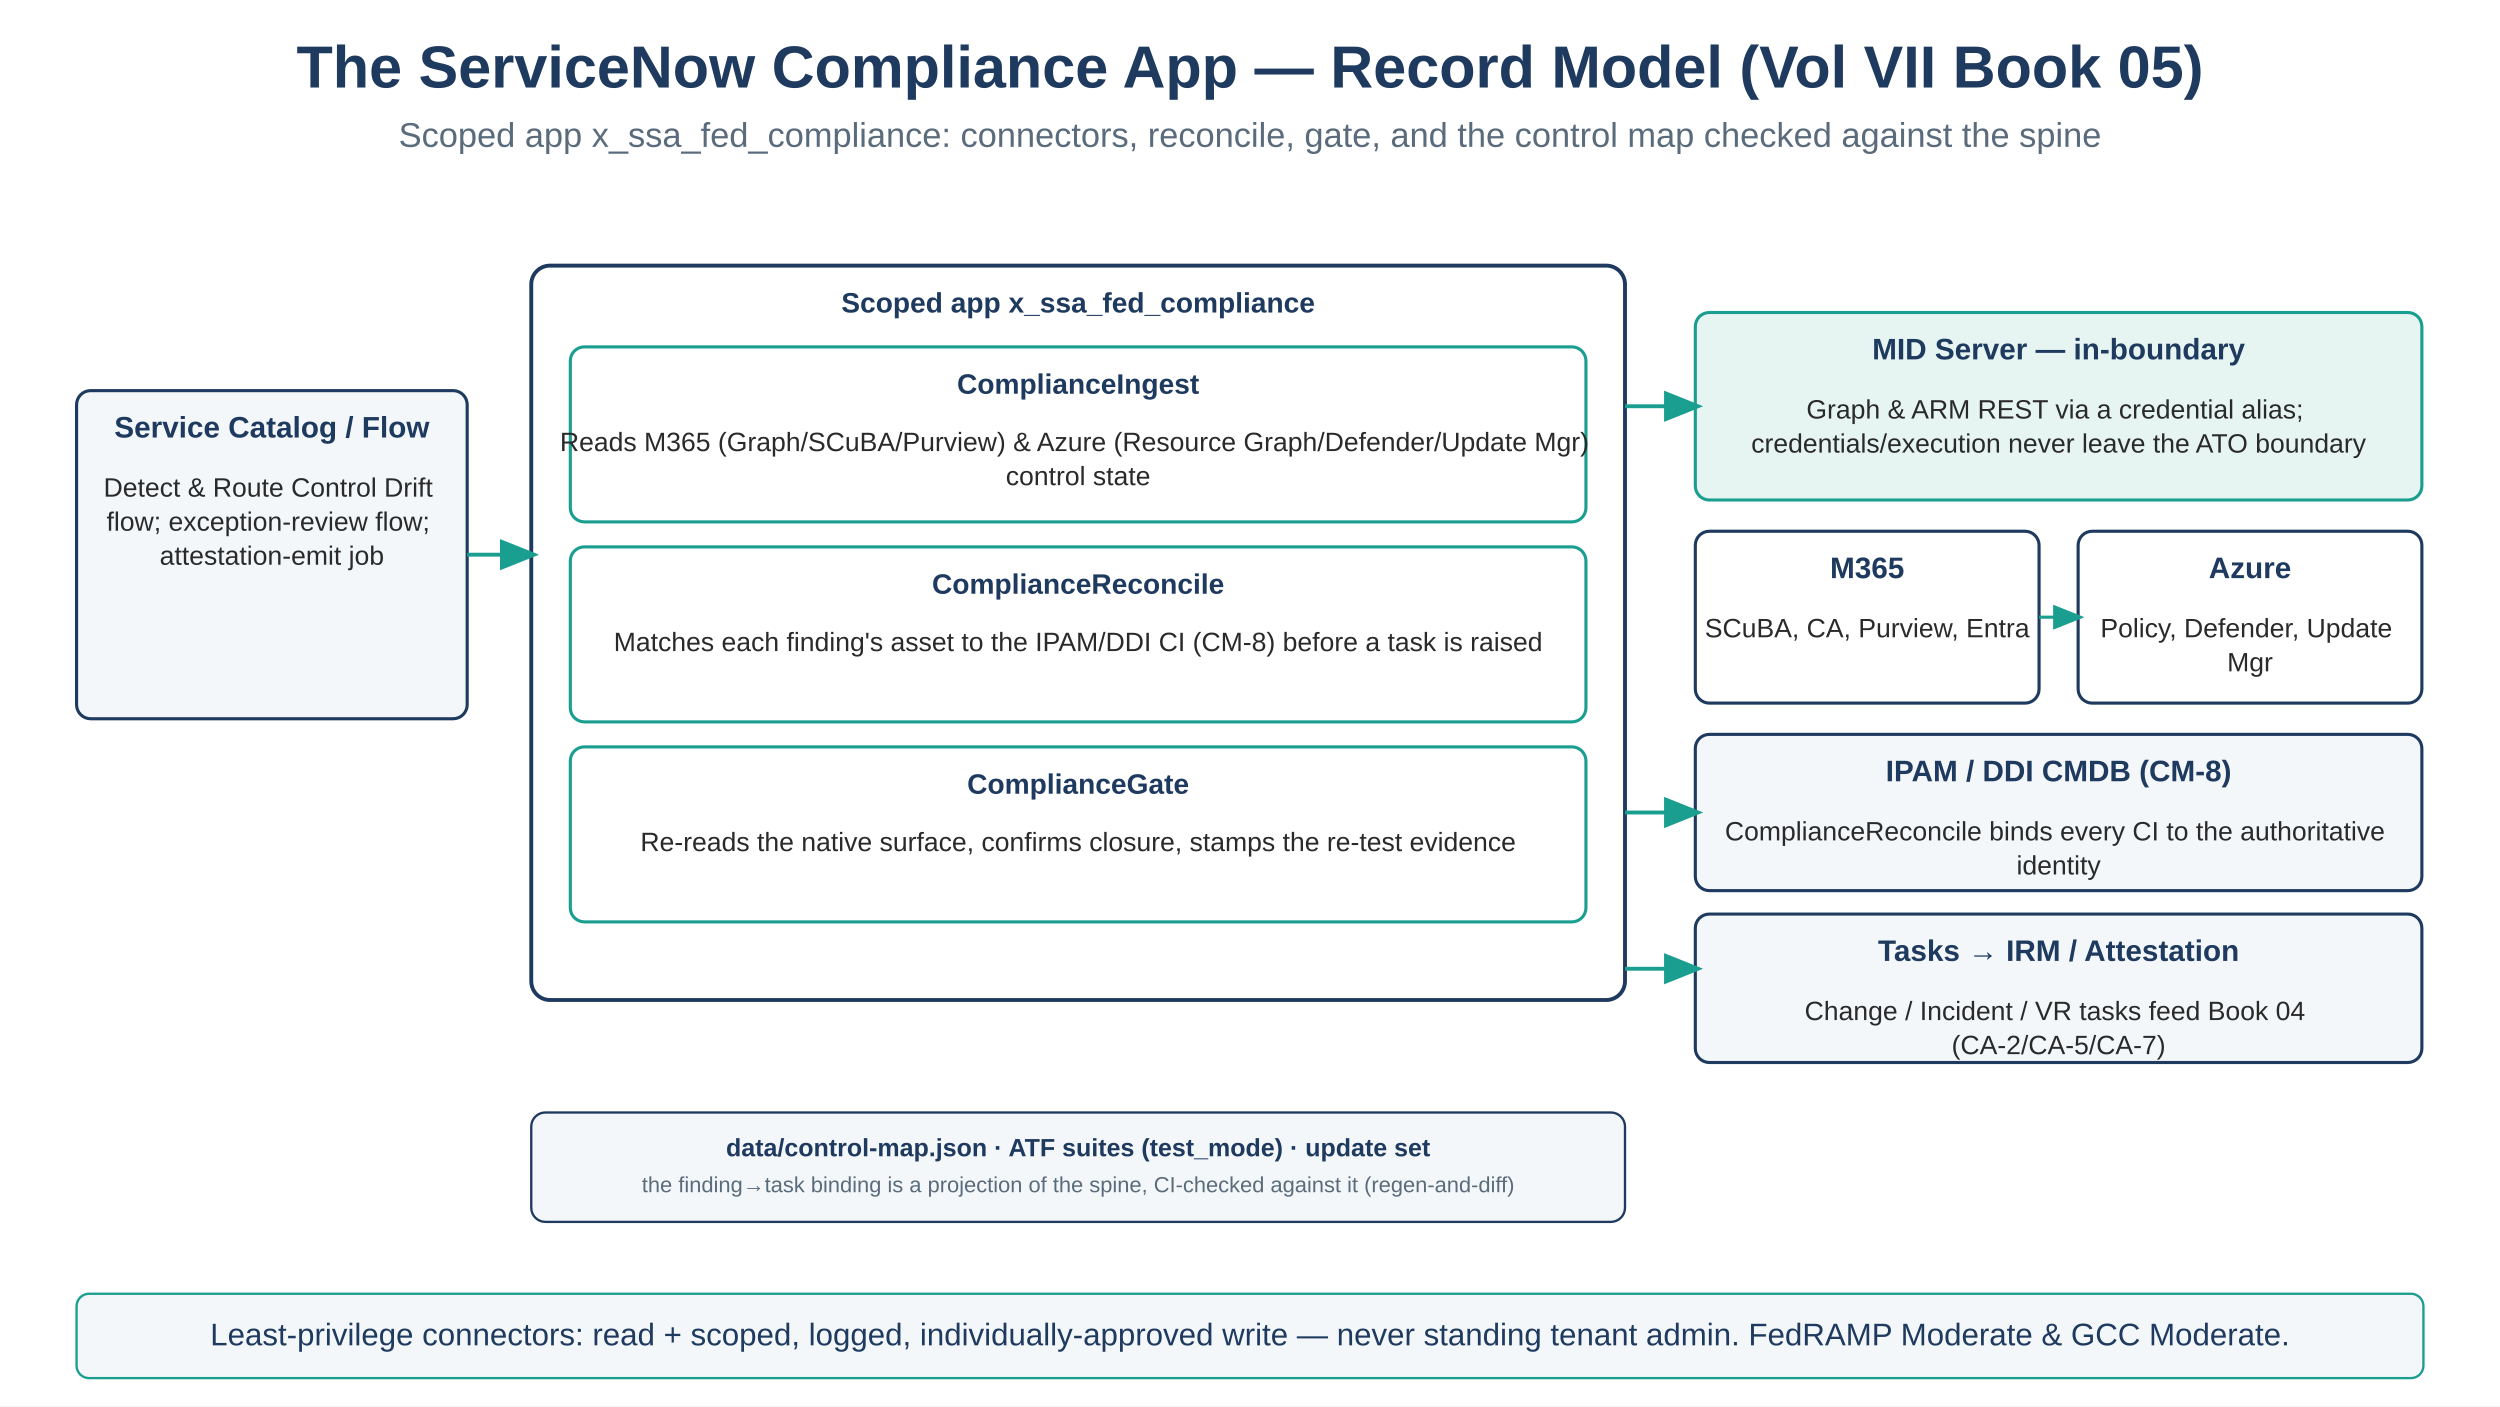
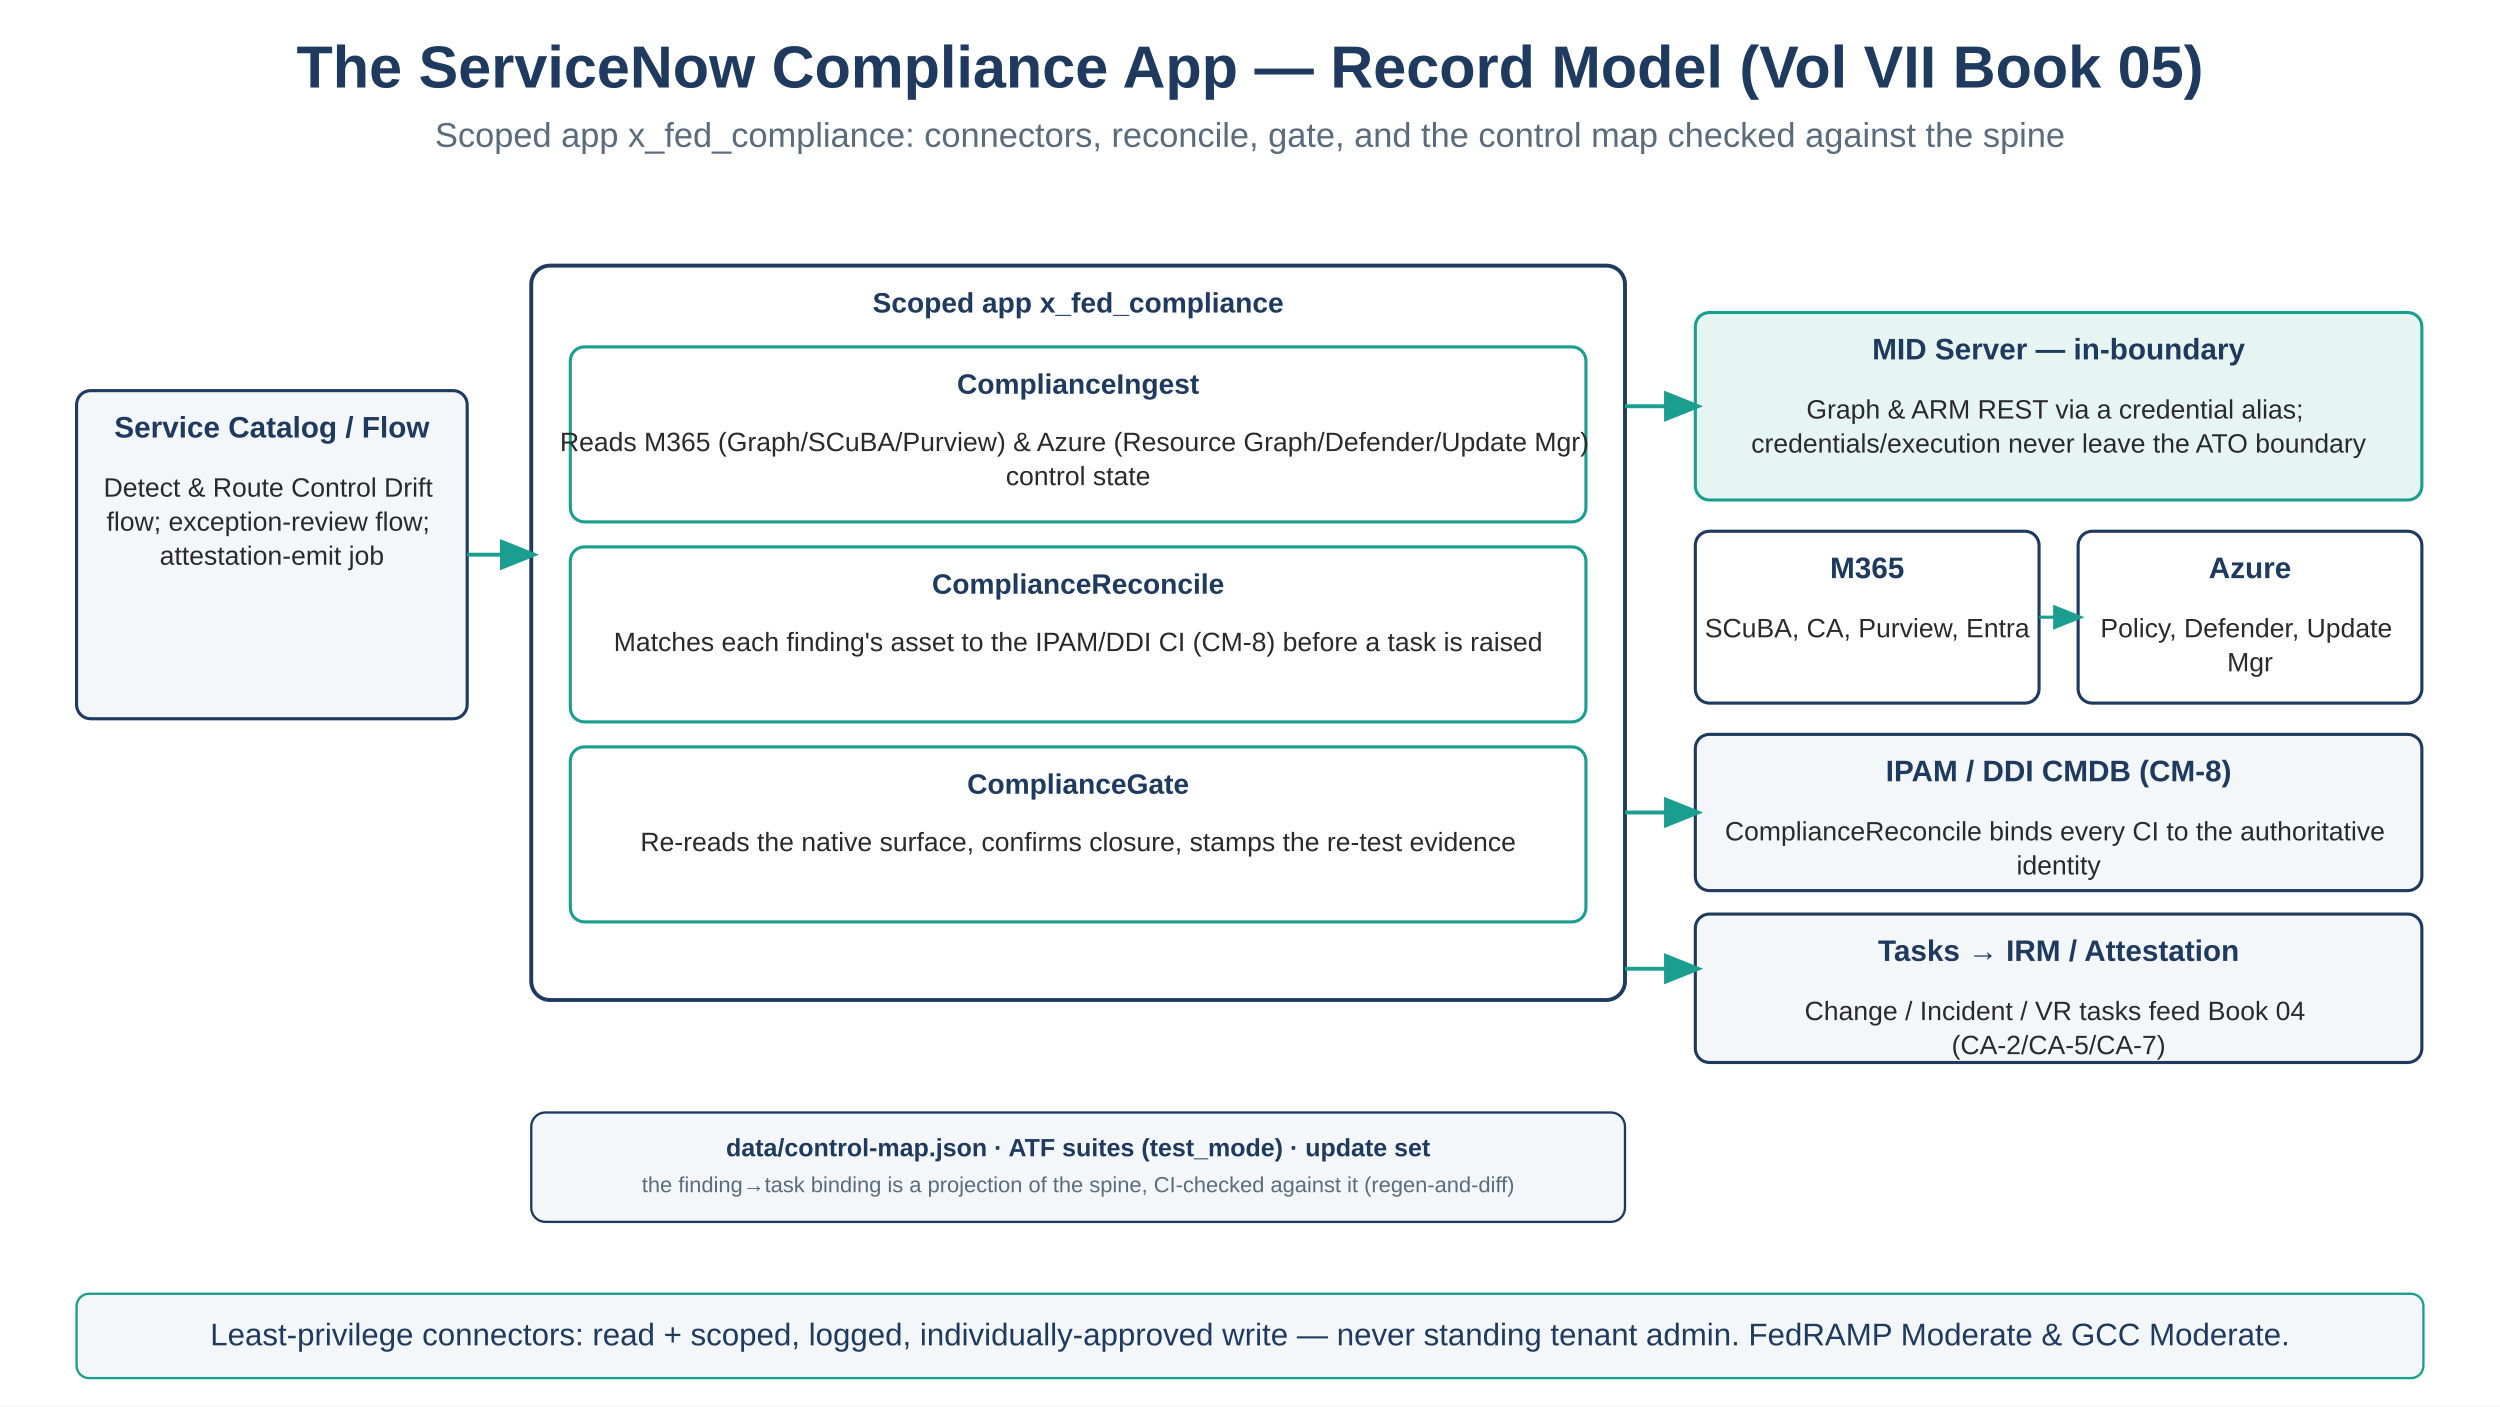
<svg xmlns="http://www.w3.org/2000/svg" viewBox="0 0 1600 900">
  <rect width="1600" height="900" fill="#FFFFFF" />
  <defs>
    <marker id="arw-teal" markerWidth="10" markerHeight="10" refX="8" refY="4" orient="auto">
      <path d="M0,0 L0,8 L10,4 z" fill="#1A9E8F" />
    </marker>
  </defs>
  <text x="800" y="56" text-anchor="middle" font-family="Arial, Helvetica, sans-serif" font-size="38" font-weight="700" fill="#1F3A5F">The ServiceNow Compliance App — Record Model (Vol VII Book 05)</text>
-   <text x="800" y="94" text-anchor="middle" font-family="Arial, Helvetica, sans-serif" font-size="22" fill="#5A6B7B">Scoped app x_ssa_fed_compliance: connectors, reconcile, gate, and the control map checked against the spine</text>
+   <text x="800" y="94" text-anchor="middle" font-family="Arial, Helvetica, sans-serif" font-size="22" fill="#5A6B7B">Scoped app x_fed_compliance: connectors, reconcile, gate, and the control map checked against the spine</text>
  <rect x="49" y="250" width="250" height="210" rx="9" fill="#F4F7FA" stroke="#1F3A5F" stroke-width="2" />
  <text x="174.0" y="280" text-anchor="middle" font-family="Arial, Helvetica, sans-serif" font-size="19" font-weight="700" fill="#1F3A5F">
    <tspan x="174.0" dy="0.0">Service Catalog / Flow</tspan>
  </text>
  <text x="174.0" y="317.85" text-anchor="middle" font-family="Arial, Helvetica, sans-serif" font-size="17" font-weight="400" fill="#2A2A2A">
    <tspan x="174.0" dy="0.0">Detect &amp; Route Control Drift</tspan>
    <tspan x="174.0" dy="21.8">flow; exception-review flow;</tspan>
    <tspan x="174.0" dy="21.8">attestation-emit job</tspan>
  </text>
  <rect x="340" y="170" width="700" height="470" rx="12" fill="#FFFFFF" stroke="#1F3A5F" stroke-width="2.5" />
-   <text x="690" y="200" text-anchor="middle" font-family="Arial, Helvetica, sans-serif" font-size="18" font-weight="700" fill="#1F3A5F">Scoped app  x_ssa_fed_compliance</text>
+   <text x="690" y="200" text-anchor="middle" font-family="Arial, Helvetica, sans-serif" font-size="18" font-weight="700" fill="#1F3A5F">Scoped app  x_fed_compliance</text>
  <rect x="365" y="222" width="650" height="112" rx="9" fill="#FFFFFF" stroke="#1A9E8F" stroke-width="2" />
  <text x="690.0" y="252" text-anchor="middle" font-family="Arial, Helvetica, sans-serif" font-size="18" font-weight="700" fill="#1F3A5F">
    <tspan x="690.0" dy="0.0">ComplianceIngest</tspan>
  </text>
  <text x="690.0" y="288.7" text-anchor="middle" font-family="Arial, Helvetica, sans-serif" font-size="17" font-weight="400" fill="#2A2A2A">
    <tspan x="690.0" dy="0.0">Reads M365 (Graph/SCuBA/Purview) &amp; Azure (Resource Graph/Defender/Update Mgr)</tspan>
    <tspan x="690.0" dy="21.8">control state</tspan>
  </text>
  <rect x="365" y="350" width="650" height="112" rx="9" fill="#FFFFFF" stroke="#1A9E8F" stroke-width="2" />
  <text x="690.0" y="380" text-anchor="middle" font-family="Arial, Helvetica, sans-serif" font-size="18" font-weight="700" fill="#1F3A5F">
    <tspan x="690.0" dy="0.0">ComplianceReconcile</tspan>
  </text>
  <text x="690.0" y="416.7" text-anchor="middle" font-family="Arial, Helvetica, sans-serif" font-size="17" font-weight="400" fill="#2A2A2A">
    <tspan x="690.0" dy="0.0">Matches each finding's asset to the IPAM/DDI CI (CM-8) before a task is raised</tspan>
  </text>
  <rect x="365" y="478" width="650" height="112" rx="9" fill="#FFFFFF" stroke="#1A9E8F" stroke-width="2" />
  <text x="690.0" y="508" text-anchor="middle" font-family="Arial, Helvetica, sans-serif" font-size="18" font-weight="700" fill="#1F3A5F">
    <tspan x="690.0" dy="0.0">ComplianceGate</tspan>
  </text>
  <text x="690.0" y="544.7" text-anchor="middle" font-family="Arial, Helvetica, sans-serif" font-size="17" font-weight="400" fill="#2A2A2A">
    <tspan x="690.0" dy="0.0">Re-reads the native surface, confirms closure, stamps the re-test evidence</tspan>
  </text>
  <rect x="1085" y="200" width="465" height="120" rx="9" fill="#E6F5F2" stroke="#1A9E8F" stroke-width="2" />
  <text x="1317.5" y="230" text-anchor="middle" font-family="Arial, Helvetica, sans-serif" font-size="19" font-weight="700" fill="#1F3A5F">
    <tspan x="1317.5" dy="0.0">MID Server — in-boundary</tspan>
  </text>
  <text x="1317.5" y="267.85" text-anchor="middle" font-family="Arial, Helvetica, sans-serif" font-size="17" font-weight="400" fill="#2A2A2A">
    <tspan x="1317.5" dy="0.0">Graph &amp; ARM REST via a credential alias;</tspan>
    <tspan x="1317.5" dy="21.8">credentials/execution never leave the ATO boundary</tspan>
  </text>
  <rect x="1085" y="340" width="220" height="110" rx="9" fill="#FFFFFF" stroke="#1F3A5F" stroke-width="2" />
  <text x="1195.0" y="370" text-anchor="middle" font-family="Arial, Helvetica, sans-serif" font-size="19" font-weight="700" fill="#1F3A5F">
    <tspan x="1195.0" dy="0.0">M365</tspan>
  </text>
  <text x="1195.0" y="407.85" text-anchor="middle" font-family="Arial, Helvetica, sans-serif" font-size="17" font-weight="400" fill="#2A2A2A">
    <tspan x="1195.0" dy="0.0">SCuBA, CA, Purview, Entra</tspan>
  </text>
  <rect x="1330" y="340" width="220" height="110" rx="9" fill="#FFFFFF" stroke="#1F3A5F" stroke-width="2" />
  <text x="1440.0" y="370" text-anchor="middle" font-family="Arial, Helvetica, sans-serif" font-size="19" font-weight="700" fill="#1F3A5F">
    <tspan x="1440.0" dy="0.0">Azure</tspan>
  </text>
  <text x="1440.0" y="407.85" text-anchor="middle" font-family="Arial, Helvetica, sans-serif" font-size="17" font-weight="400" fill="#2A2A2A">
    <tspan x="1440.0" dy="0.0">Policy, Defender, Update</tspan>
    <tspan x="1440.0" dy="21.8">Mgr</tspan>
  </text>
  <rect x="1085" y="470" width="465" height="100" rx="9" fill="#F4F7FA" stroke="#1F3A5F" stroke-width="2" />
  <text x="1317.5" y="500" text-anchor="middle" font-family="Arial, Helvetica, sans-serif" font-size="19" font-weight="700" fill="#1F3A5F">
    <tspan x="1317.5" dy="0.0">IPAM / DDI CMDB (CM-8)</tspan>
  </text>
  <text x="1317.5" y="537.85" text-anchor="middle" font-family="Arial, Helvetica, sans-serif" font-size="17" font-weight="400" fill="#2A2A2A">
    <tspan x="1317.5" dy="0.0">ComplianceReconcile binds every CI to the authoritative</tspan>
    <tspan x="1317.5" dy="21.8">identity</tspan>
  </text>
  <rect x="1085" y="585" width="465" height="95" rx="9" fill="#F4F7FA" stroke="#1F3A5F" stroke-width="2" />
  <text x="1317.5" y="615" text-anchor="middle" font-family="Arial, Helvetica, sans-serif" font-size="19" font-weight="700" fill="#1F3A5F">
    <tspan x="1317.5" dy="0.0">Tasks → IRM / Attestation</tspan>
  </text>
  <text x="1317.5" y="652.85" text-anchor="middle" font-family="Arial, Helvetica, sans-serif" font-size="17" font-weight="400" fill="#2A2A2A">
    <tspan x="1317.5" dy="0.0">Change / Incident / VR tasks feed Book 04</tspan>
    <tspan x="1317.5" dy="21.8">(CA-2/CA-5/CA-7)</tspan>
  </text>
  <line x1="299" y1="355" x2="340" y2="355" stroke="#1A9E8F" stroke-width="2.5" marker-end="url(#arw-teal)" />
  <line x1="1040" y1="260" x2="1085" y2="260" stroke="#1A9E8F" stroke-width="2.5" marker-end="url(#arw-teal)" />
  <line x1="1305" y1="395" x2="1330" y2="395" stroke="#1A9E8F" stroke-width="2" marker-end="url(#arw-teal)" />
  <line x1="1040" y1="520" x2="1085" y2="520" stroke="#1A9E8F" stroke-width="2.5" marker-end="url(#arw-teal)" />
  <line x1="1040" y1="620" x2="1085" y2="620" stroke="#1A9E8F" stroke-width="2.5" marker-end="url(#arw-teal)" />
  <rect x="340" y="712" width="700" height="70" rx="9" fill="#F4F7FA" stroke="#1F3A5F" stroke-width="1.5" />
  <text x="690" y="740" text-anchor="middle" font-family="Arial, Helvetica, sans-serif" font-size="16" font-weight="700" fill="#1F3A5F">data/control-map.json  ·  ATF suites (test_mode)  ·  update set</text>
  <text x="690" y="763" text-anchor="middle" font-family="Arial, Helvetica, sans-serif" font-size="14" fill="#5A6B7B">the finding→task binding is a projection of the spine, CI-checked against it (regen-and-diff)</text>
  <rect x="49" y="828" width="1502" height="54" rx="8" fill="#F4F7FA" stroke="#1A9E8F" stroke-width="1.5" />
  <text x="800" y="861" text-anchor="middle" font-family="Arial, Helvetica, sans-serif" font-size="20" fill="#1F3A5F">Least-privilege connectors: read + scoped, logged, individually-approved write — never standing tenant admin. FedRAMP Moderate &amp; GCC Moderate.</text>
</svg>
